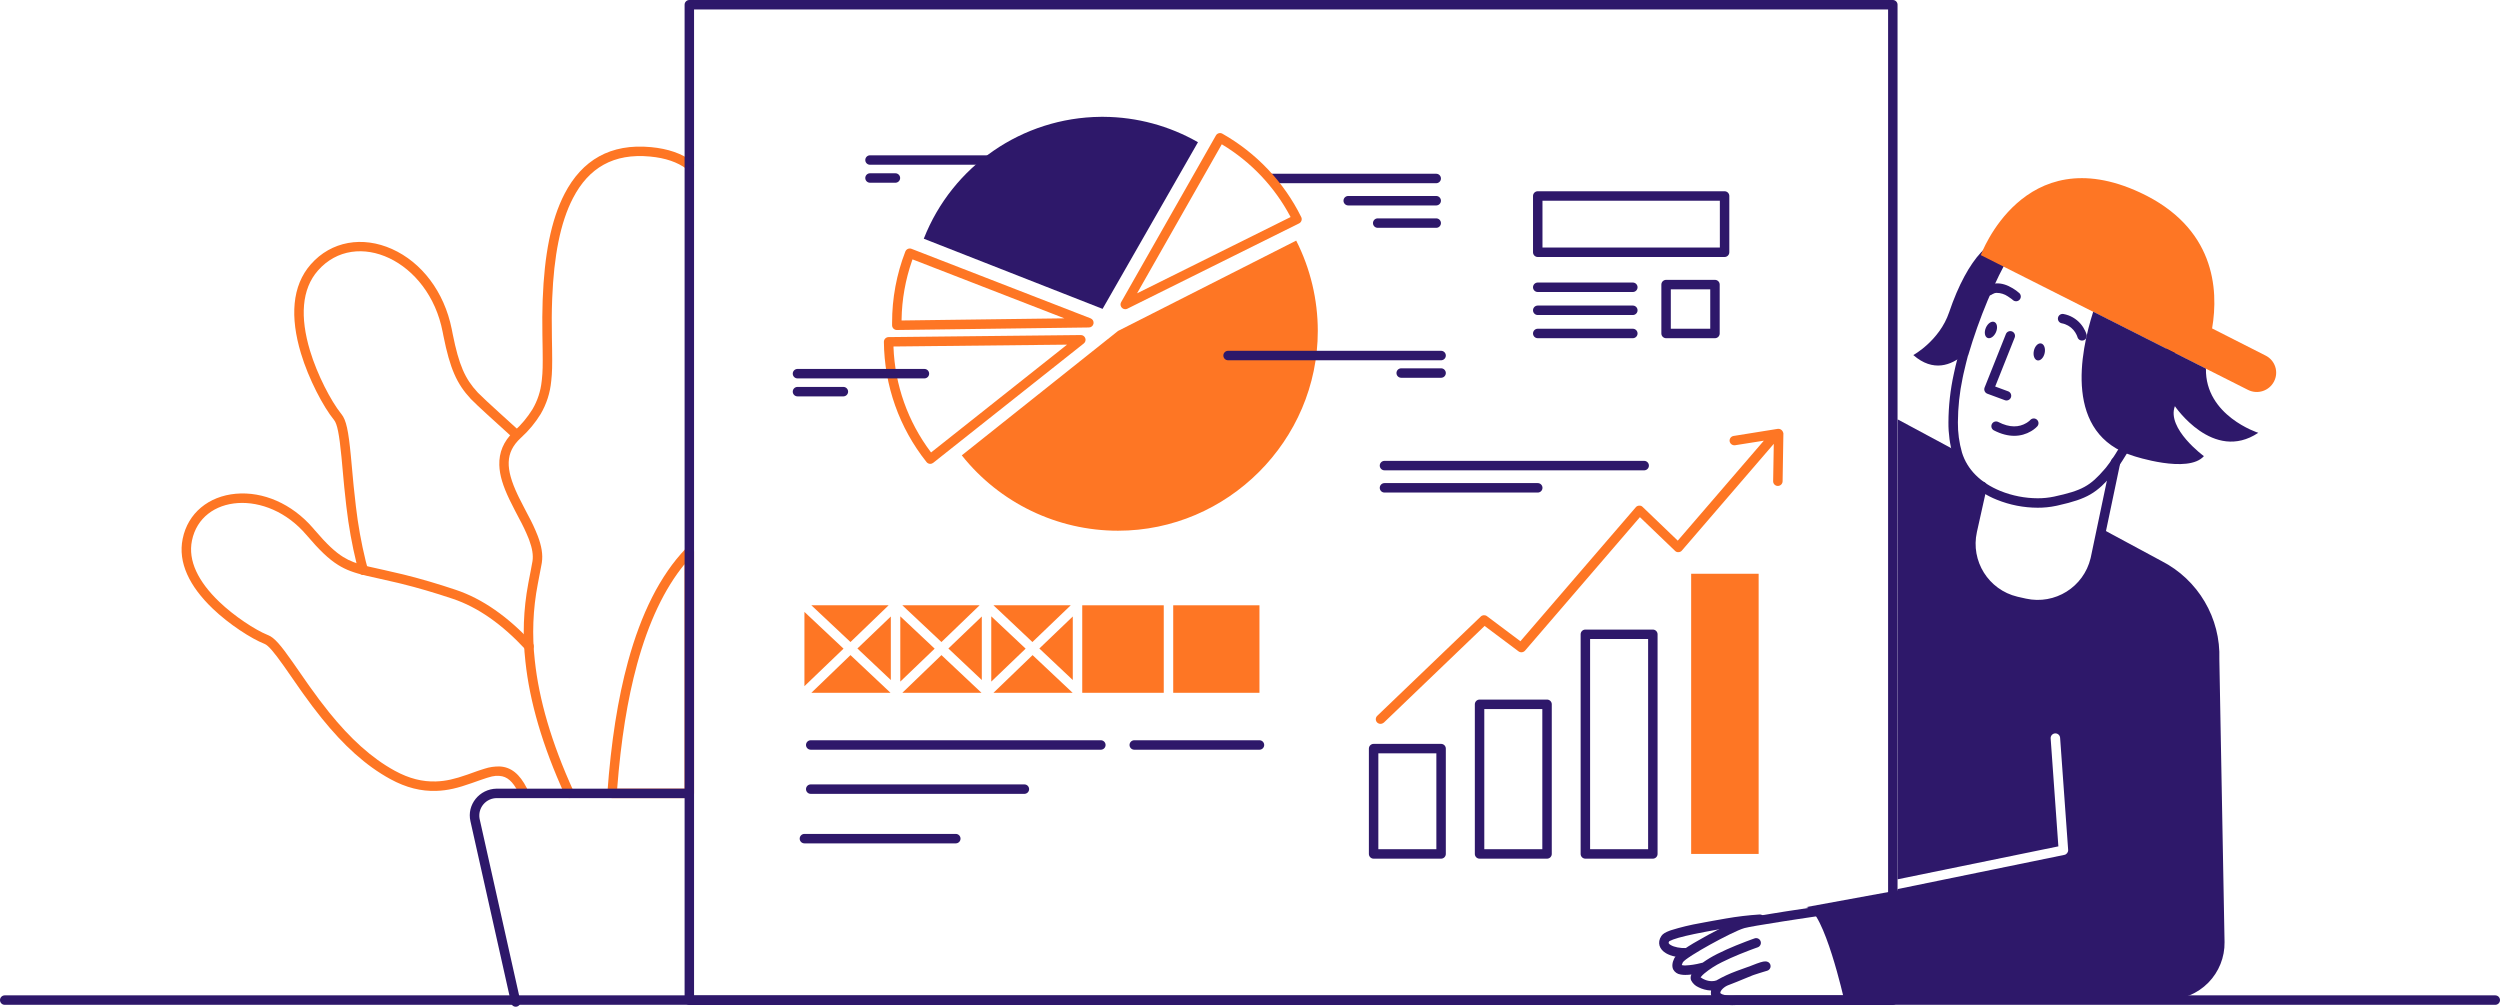
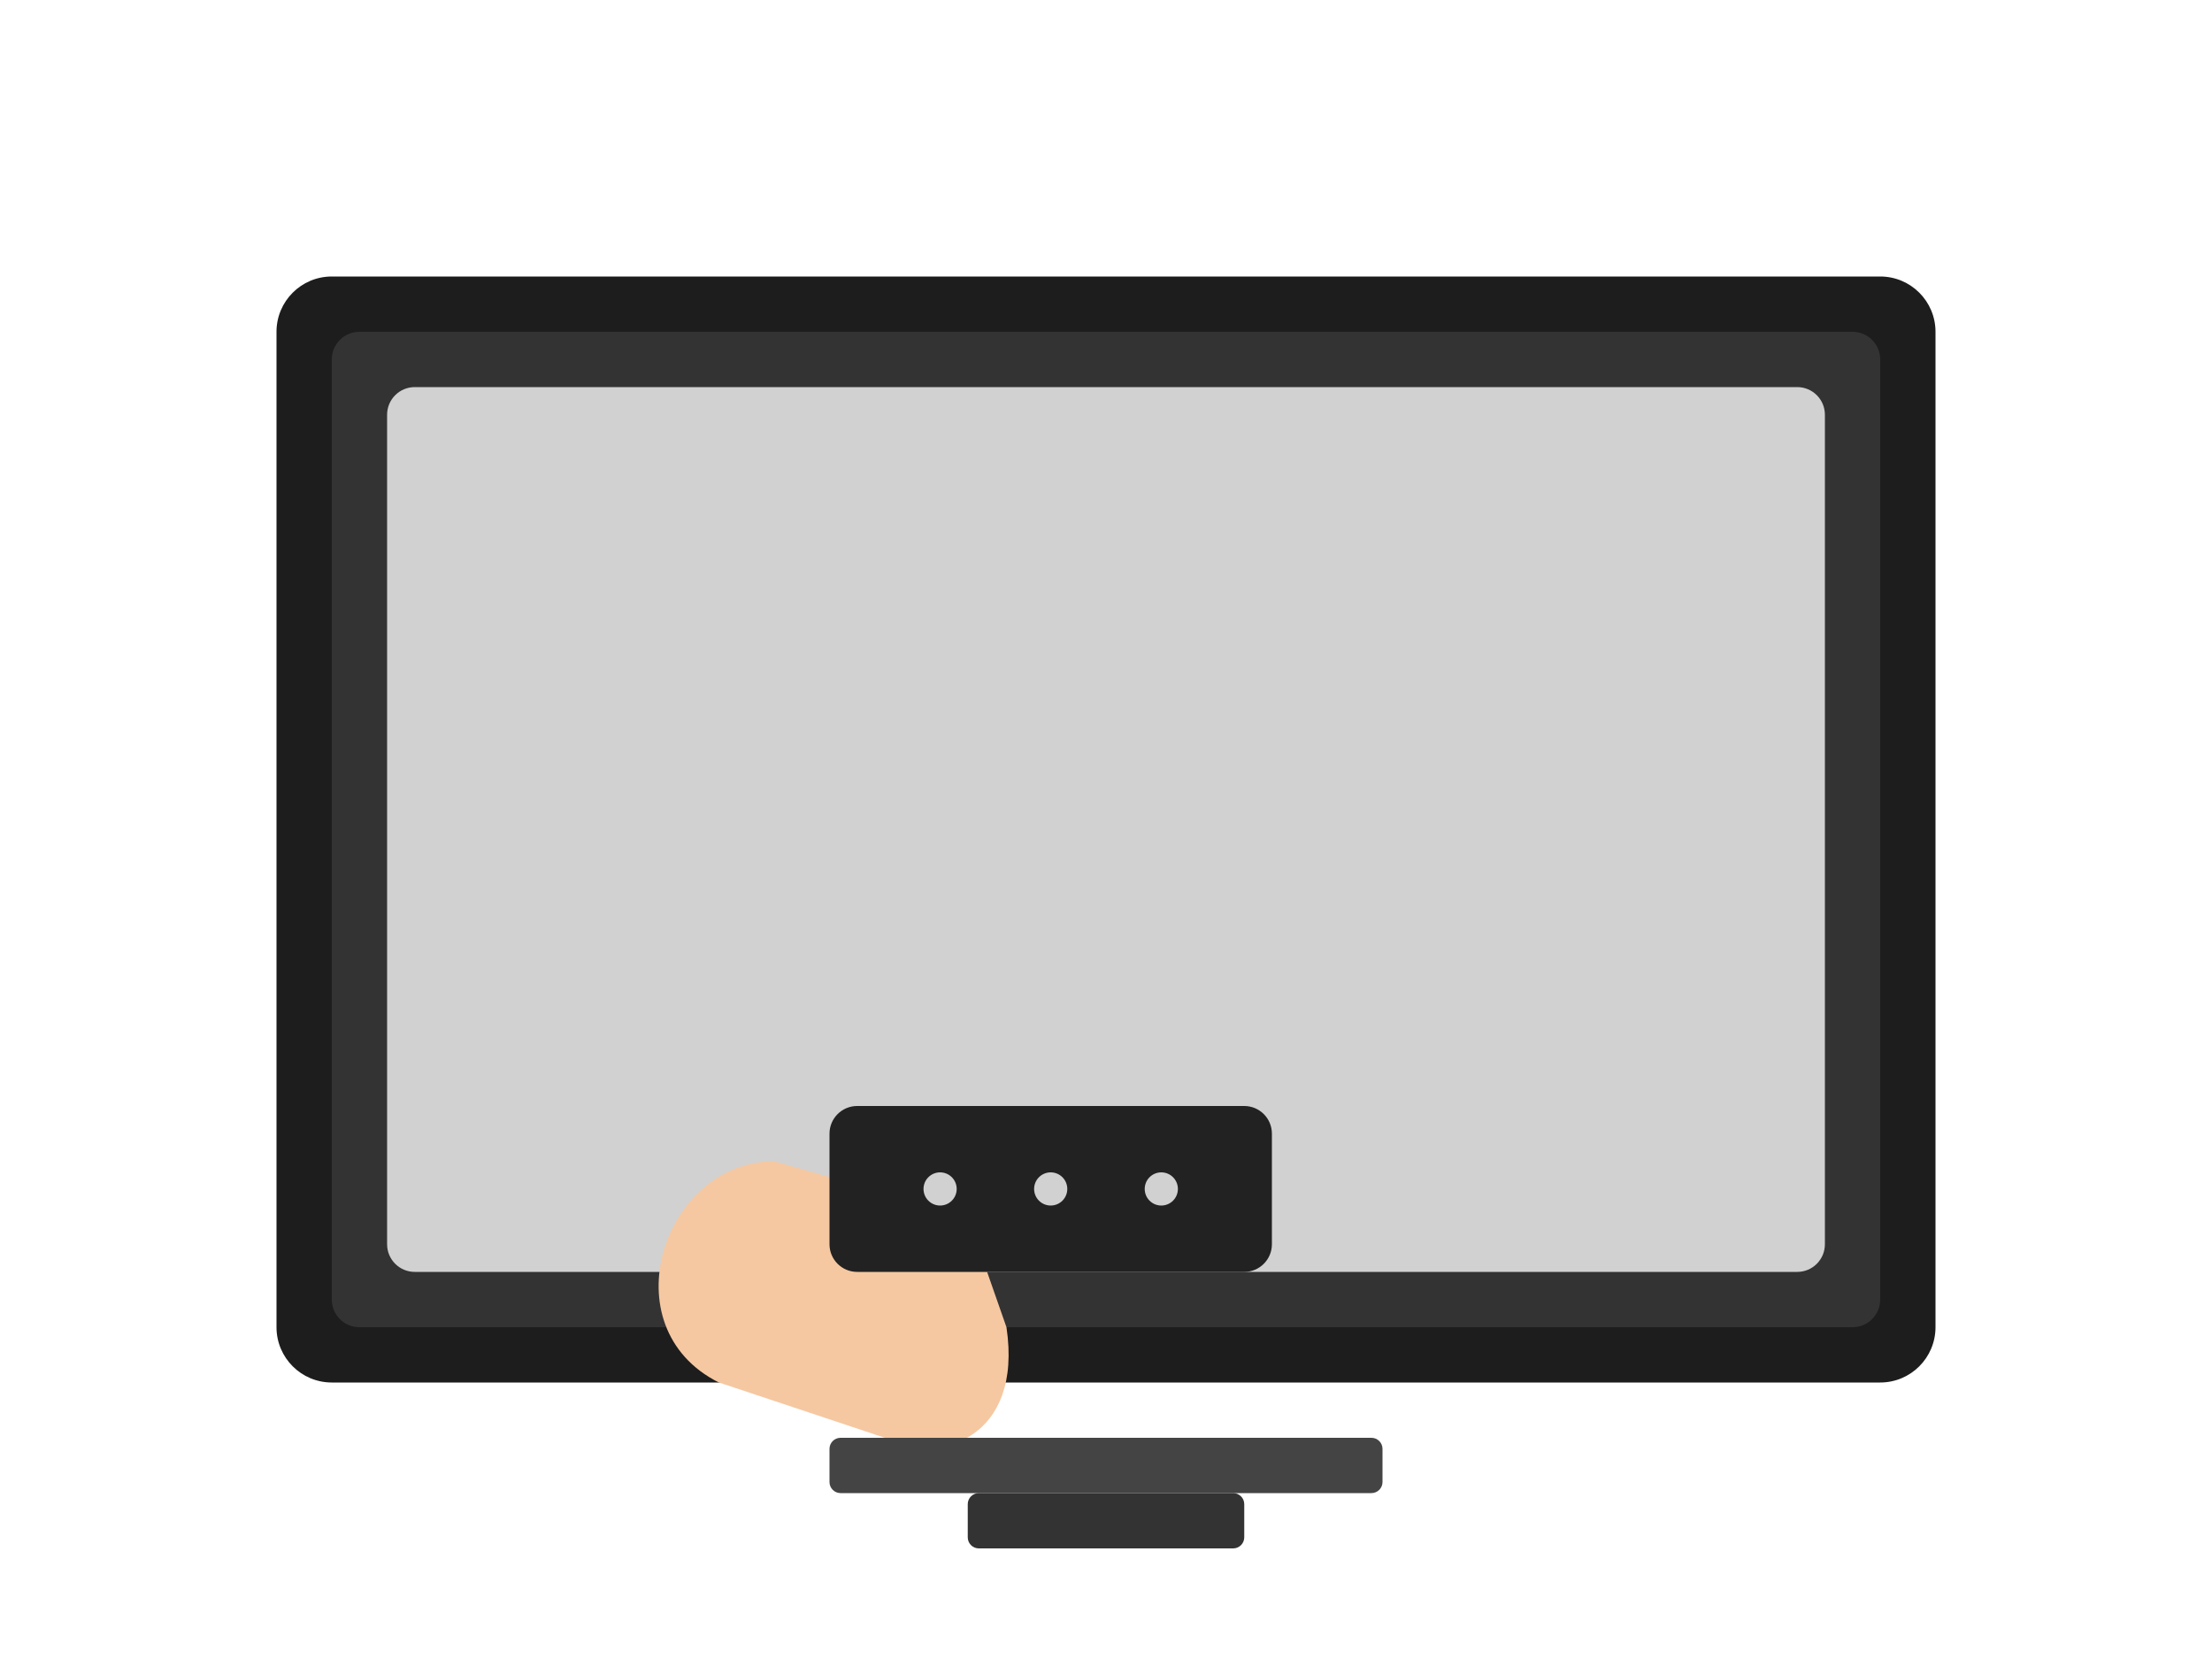
- <svg xmlns="http://www.w3.org/2000/svg" viewBox="0 0 1585.6 638.5">
-   <g id="graphs_and_statistics_outline_II" data-name="graphs and statistics/outline_II" transform="translate(2.6 2.6)">
-     <g id="graphs_and_statistics_outline_II-2" data-name="graphs and statistics/outline_II">
-       <g id="graphs_and_statistics_outline_II-3" data-name="graphs and statistics_outline_II">
-         <g id="flower_1_" transform="translate(115 93)">
-           <g id="leaves_1_">
-             <g id="leaf_IV_1_" transform="translate(72 60)">
-               <path id="Path" d="M10.529,14.177C23.51-.563,43.377-3.859,62.046,4.522,80.732,12.911,95.118,31.493,99.884,55.27l.472,2.411.164.822c3.947,19.6,7.747,28.251,15.8,36.919l.28.3c4.264,4.432,22.753,20.943,25.431,23.452a3,3,0,1,1-4.1,4.378l-2.583-2.357c-6.035-5.469-19.816-17.872-23.284-21.539l-.137-.146c-8.906-9.586-13.139-19.224-17.287-39.818q-.251-1.247-.505-2.565c-8.709-45.49-55.049-66.293-79.1-38.981C4.647,29.933,3.6,47.719,10,68.969c4.613,15.316,13.293,31.91,19.623,39.848l.282.35c3.119,3.835,4.464,10.639,6,26.487l1.477,16.056.314,3.253c.451,4.577.9,8.666,1.394,12.706a282.075,282.075,0,0,0,6.21,34.616q.658,2.617,1.37,5.167a3,3,0,1,1-5.779,1.615q-.734-2.626-1.41-5.319A287.893,287.893,0,0,1,33.134,168.4l-.229-1.893c-.413-3.482-.795-7.042-1.18-10.951l-.4-4.19c-.339-3.644-1.077-11.822-1.225-13.4l-.164-1.722c-1.384-14.24-2.661-20.81-4.679-23.291-6.851-8.4-16.091-25.966-21-42.255C-2.679,47.67-1.514,27.851,10.529,14.177Z" transform="translate(-2.98 -2.159)" fill="#fe7624" />
-             </g>
-             <g id="leaf_II_1_" transform="translate(0 220)">
-               <path id="Path-2" data-name="Path" d="M34.433.191C51.6-1.342,69.878,6.4,83.3,21.906l1.3,1.518c7.505,8.741,12.78,13.7,17.923,16.892,4.256,2.644,8.529,4.225,15.686,5.954l1.029.242c2.6.586,15.466,3.429,20.74,4.721l2.185.542c9.852,2.473,20.012,5.432,31.624,9.321C191,66.833,207.176,78.333,222.537,94.9a3,3,0,1,1-4.4,4.079c-14.726-15.884-30.1-26.809-46.253-32.195-11.891-3.982-22.217-6.971-32.26-9.461l-2.695-.654c-6.355-1.505-18.525-4.187-19.487-4.415-8.109-1.925-13.063-3.723-18.087-6.844C93.381,41.7,87.5,36.1,79.152,26.284,54.177-3.1,12.516.622,6.576,29.946,3.969,42.613,10.529,55.9,23.9,68.726,33.543,77.97,46.645,86.5,54.44,89.691l.392.158c4.013,1.572,7.906,6.125,15.681,17.221l9.01,12.948,1.62,2.3c4.366,6.145,8.33,11.44,12.4,16.482,13.414,16.619,26.887,29.011,41.737,37.111,9.1,4.982,17.588,7.025,26.045,6.749,6.346-.207,11.949-1.534,19.916-4.321l5.895-2.108,1.4-.488c1.333-.457,2.474-.825,3.573-1.147a28.826,28.826,0,0,1,9.735-1.434c7.08.387,12.572,4.711,17.172,13.827a3,3,0,1,1-5.357,2.7c-3.638-7.21-7.3-10.172-11.882-10.522l-.541-.031c-3.041-.146-4.588.161-12.359,2.87l-4.9,1.728c-8.892,3.151-15.167,4.682-22.455,4.92-9.534.311-19.088-1.988-29.119-7.481-15.639-8.53-29.662-21.427-43.528-38.607-3.911-4.845-7.714-9.9-11.843-15.683l-1.848-2.608-9.57-13.747-.945-1.342c-6.163-8.708-9.641-12.733-11.918-13.71l-.113-.046c-8.482-3.35-22.526-12.44-32.887-22.375C5.042,58.956-2.412,43.853.7,28.746,4,12.429,17.211,1.728,34.433.191Z" transform="translate(-2.437 -2.641)" fill="#fe7624" />
-             </g>
-             <path id="Path-3" data-name="Path" d="M41.4,29.935C52.489,8.562,70.505-2.093,96.208.341c10.826,1.012,19.489,4.041,26.114,8.982a3,3,0,1,1-3.587,4.81c-5.686-4.24-13.3-6.9-23.089-7.818C72.462,4.12,56.725,13.426,46.729,32.7c-8.09,15.6-12.083,36.853-13.161,63.38l-.042,1.064c-.3,7.931-.315,14.223-.152,24.33l.125,7.616c.141,10.032.035,14.249-.539,19.418l-.031.273a50.385,50.385,0,0,1-6.7,20.856A68.8,68.8,0,0,1,14.07,184.362l-.594.559c-9.8,9.15-9.6,19.453-1.84,35.9l.78,1.625c.96,1.969,2,4,3.629,7.109l2.349,4.5a111.528,111.528,0,0,1,6,12.879c2.415,6.352,3.36,11.8,2.6,16.844l-.148.9c-.582,3.348-2.239,11.714-2.415,12.67a160.322,160.322,0,0,0-1.89,48.686c2.612,24.435,10.383,51.778,24.617,82.954a3,3,0,1,1-5.458,2.492c-14.494-31.746-22.441-59.711-25.125-84.808a165.812,165.812,0,0,1,1.773-49.4l.27-1.464c.444-2.309,2.144-10.918,2.445-12.918.563-3.741-.144-8.048-2.071-13.274l-.38-1a117.438,117.438,0,0,0-6-12.676l-2.764-5.291c-1.447-2.783-2.4-4.683-3.384-6.733C2.351,215.3.2,208.51.013,201.977-.215,194.028,2.634,187.008,9,180.895l.379-.359a63.962,63.962,0,0,0,11.684-13.96,44.021,44.021,0,0,0,5.819-17.764l.141-1.222c.515-4.755.61-8.865.474-18.507l-.158-9.816c-.118-8.409-.092-14.235.146-21.123l.044-1.227C28.575,69.084,32.708,46.7,41.4,29.935Z" transform="translate(199.071 -2.628)" fill="#fe7624" />
-             <path id="Path-4" data-name="Path" d="M52,159.306H3a3,3,0,0,1-2.993-3.217C2.371,123.569,6.652,96.31,13.094,72.752c2.084-7.62,4.417-14.9,6.935-21.63a189.574,189.574,0,0,1,8.388-19.245,145.007,145.007,0,0,1,9.911-16.763A114.894,114.894,0,0,1,49.834.931,2.952,2.952,0,0,1,51.977,0,2.986,2.986,0,0,1,55,3.006v153.3A3,3,0,0,1,52,159.306Zm-3-148.4-.128.156C36.231,26.5,26.14,47.792,18.881,74.335c-6.125,22.4-10.259,48.192-12.638,78.849l-.009.122H49Z" transform="translate(267.6 251.294)" fill="#fe7624" />
-           </g>
-           <path id="pot_2_" d="M138.353,0a3,3,0,0,1,.176,5.995L138.353,6h-121A11.074,11.074,0,0,0,6.223,19.079L32.081,134.645a3,3,0,0,1-5.812,1.481l-.043-.171L.429,20.672C-1.986,10.165,6.095.2,17.021,0l.332,0Z" transform="translate(180.347 404.6)" fill="#2e186a" />
-         </g>
-         <g id="whiteboard_2_" transform="translate(434)">
-           <path id="shape_15_" d="M766.3,637.4H3a3,3,0,0,1-3-3V3A3,3,0,0,1,3,0H766.3a3,3,0,0,1,3,3V634.4A3,3,0,0,1,766.3,637.4ZM6,6V631.4H763.3V6Z" transform="translate(-2.4 -2.6)" fill="#2e186a" />
-           <g id="graph_5_" transform="translate(434 269)">
-             <path id="Rectangle" d="M45.8,72.8H3a3,3,0,0,1-3-3V3A3,3,0,0,1,3,0H45.8a3,3,0,0,1,3,3V69.8A3,3,0,0,1,45.8,72.8ZM6,6V66.8H42.8V6Z" transform="translate(-2.4 200.2)" fill="#2e186a" />
-             <path id="Rectangle-2" data-name="Rectangle" d="M45.8,100.9H3a3,3,0,0,1-3-3V3A3,3,0,0,1,3,0H45.8a3,3,0,0,1,3,3V97.9A3,3,0,0,1,45.8,100.9ZM6,6V94.9H42.8V6Z" transform="translate(64.8 172.1)" fill="#2e186a" />
-             <path id="Rectangle-3" data-name="Rectangle" d="M45.8,145.3H3a3,3,0,0,1-3-3V3A3,3,0,0,1,3,0H45.8a3,3,0,0,1,3,3V142.3A3,3,0,0,1,45.8,145.3ZM6,6H6V139.3H42.8V6H6Z" transform="translate(131.9 127.7)" fill="#2e186a" />
-             <rect id="Rectangle-4" data-name="Rectangle" width="42.8" height="177.7" transform="translate(202 92.3)" fill="#fe7624" />
-             <path id="arrow_1_" d="M257.313.725a3.1,3.1,0,0,0-2.4-.7l-28,4.5a3.011,3.011,0,0,0-2.5,3.4,3.09,3.09,0,0,0,3.4,2.5l18.3-2.9-54.6,63.4-22.3-21.4a2.651,2.651,0,0,0-2.2-.8,2.814,2.814,0,0,0-2.1,1l-73.2,85-21.2-15.9a3.028,3.028,0,0,0-3.9.2l-65.7,63a2.988,2.988,0,0,0-.1,4.2,3.1,3.1,0,0,0,2.2.9,3.439,3.439,0,0,0,2.1-.8l63.9-61.3,21.5,16.1a3.077,3.077,0,0,0,4.1-.4l72.9-84.7,22.3,21.4a2.651,2.651,0,0,0,2.2.8,2.814,2.814,0,0,0,2.1-1l58.3-67.7-.4,23.7a2.946,2.946,0,0,0,3,3h0a3.009,3.009,0,0,0,3-3l.5-30.3A3.738,3.738,0,0,0,257.313.725Z" transform="translate(1.987 0.375)" fill="#fe7624" />
-           </g>
-           <g id="layout_II_1_" transform="translate(73 381)">
-             <g id="lines_8_" transform="translate(0 88)">
-               <path id="Path-5" data-name="Path" d="M187,0a3,3,0,0,1,.176,5.995L187,6H3A3,3,0,0,1,2.824.005L3,0Z" transform="translate(1.6 -2.1)" fill="#2e186a" />
-               <path id="Path-6" data-name="Path" d="M138.5,0a3,3,0,0,1,.176,5.995L138.5,6H3A3,3,0,0,1,2.824.005L3,0Z" transform="translate(1.6 25.9)" fill="#2e186a" />
-               <path id="Path-7" data-name="Path" d="M99,0a3,3,0,0,1,.176,5.995L99,6H3A3,3,0,0,1,2.824.005L3,0Z" transform="translate(-2.4 57.3)" fill="#2e186a" />
-               <path id="Path-8" data-name="Path" d="M82.4,0a3,3,0,0,1,.176,5.995L82.4,6H3A3,3,0,0,1,2.824.005L3,0Z" transform="translate(206.8 -2.1)" fill="#2e186a" />
-             </g>
-             <g id="oragne_bar">
-               <path id="Path-9" data-name="Path" d="M0,20.3l21.2,20V0Z" transform="translate(91.9 7.4)" fill="#fe7624" />
-               <path id="Path-10" data-name="Path" d="M0,41.4,21.8,20.5,0,0Z" transform="translate(61.4 7.3)" fill="#fe7624" />
-               <path id="Path-11" data-name="Path" d="M49,0H0L24.7,23.3Z" transform="translate(120.5 0.3)" fill="#fe7624" />
-               <path id="Path-12" data-name="Path" d="M24.8,0,0,23.9H50.2Z" transform="translate(62.7 31.9)" fill="#fe7624" />
-               <path id="Path-13" data-name="Path" d="M0,41.4,21.8,20.5,0,0Z" transform="translate(119.1 7.3)" fill="#fe7624" />
-               <path id="Path-14" data-name="Path" d="M0,0V47.1L24.8,23.3Z" transform="translate(0.6 4.5)" fill="#fe7624" />
-               <path id="Path-15" data-name="Path" d="M24.8,0,0,23.9H50.2Z" transform="translate(5 31.9)" fill="#fe7624" />
-               <path id="Path-16" data-name="Path" d="M49,0H0L24.8,23.3Z" transform="translate(5 0.3)" fill="#fe7624" />
-               <path id="Path-17" data-name="Path" d="M21.2,40.3V0L0,20.3Z" transform="translate(149.6 7.4)" fill="#fe7624" />
-               <path id="Path-18" data-name="Path" d="M0,20.3l21.2,20V0Z" transform="translate(34.2 7.4)" fill="#fe7624" />
-               <path id="Path-19" data-name="Path" d="M24.8,0,0,23.9H50.2Z" transform="translate(120.5 31.9)" fill="#fe7624" />
-               <path id="Path-20" data-name="Path" d="M49,0H0L24.8,23.3Z" transform="translate(62.7 0.3)" fill="#fe7624" />
-               <path id="Path-21" data-name="Path" d="M51.7,0H0V55.5H51.7Z" transform="translate(176.8 0.3)" fill="#fe7624" />
-               <path id="Path-22" data-name="Path" d="M54.7,0H0V55.5H54.7Z" transform="translate(234.5 0.3)" fill="#fe7624" />
-               <path id="Path-23" data-name="Path" d="M.4.45c.1.1.1.1.2.1V.45Z" transform="translate(170.2 55.35)" fill="#fe7624" />
-             </g>
-           </g>
-           <g id="layout_3_" transform="translate(538 121)">
-             <path id="Rectangle-5" data-name="Rectangle" d="M34,37H3a3,3,0,0,1-3-3V3A3,3,0,0,1,3,0H34a3,3,0,0,1,3,3V34A3,3,0,0,1,34,37ZM6,6V31H31V6Z" transform="translate(79.1 53.9)" fill="#2e186a" />
-             <path id="Rectangle-6" data-name="Rectangle" d="M121.5,41.7H3a3,3,0,0,1-3-3V3A3,3,0,0,1,3,0H121.5a3,3,0,0,1,3,3V38.7A3,3,0,0,1,121.5,41.7ZM6,6V35.7H118.5V6Z" transform="translate(-2.3 -2.3)" fill="#2e186a" />
-             <path id="Path-24" data-name="Path" d="M63.3,0a3,3,0,0,1,.176,5.995L63.3,6H3A3,3,0,0,1,2.824.005L3,0Z" transform="translate(-2.3 84.9)" fill="#2e186a" />
-             <path id="Path-25" data-name="Path" d="M63.3,0a3,3,0,0,1,.176,5.995L63.3,6H3A3,3,0,0,1,2.824.005L3,0Z" transform="translate(-2.3 70.2)" fill="#2e186a" />
-             <path id="Path-26" data-name="Path" d="M63.3,0a3,3,0,0,1,.176,5.995L63.3,6H3A3,3,0,0,1,2.824.005L3,0Z" transform="translate(-2.3 55.6)" fill="#2e186a" />
-           </g>
-           <g id="lines_7_" transform="translate(441 292)">
-             <path id="Path-27" data-name="Path" d="M167.7,0a3,3,0,0,1,.176,5.995L167.7,6H3A3,3,0,0,1,2.824.005L3,0Z" transform="translate(-2.5 -2.3)" fill="#2e186a" />
-             <path id="Path-28" data-name="Path" d="M100.2,0a3,3,0,0,1,.176,5.995L100.2,6H3A3,3,0,0,1,2.824.005L3,0Z" transform="translate(-2.5 11.8)" fill="#2e186a" />
-           </g>
-           <g id="circle_graph_4_" transform="translate(69 71)">
-             <path id="Path-29" data-name="Path" d="M99.1,57.3,212.1,0a126.927,126.927,0,0,1,13.7,57.3c0,69.5-57.2,126.7-126.7,126.7A126.586,126.586,0,0,1,0,136.2Z" transform="translate(104.4 79)" fill="#fe7624" />
-             <path id="Path-30" data-name="Path" d="M107.7,0a3,3,0,0,1,.176,5.995L107.7,6H3A3,3,0,0,1,2.824.005L3,0Z" transform="translate(297.6 36.6)" fill="#2e186a" />
-             <path id="Path-31" data-name="Path" d="M58.8,0a3,3,0,0,1,.176,5.995L58.8,6H3A3,3,0,0,1,2.824.005L3,0Z" transform="translate(346.5 50.7)" fill="#2e186a" />
-             <path id="Path-32" data-name="Path" d="M40.1,0a3,3,0,0,1,.176,5.995L40.1,6H3A3,3,0,0,1,2.824.005L3,0Z" transform="translate(365.2 64.9)" fill="#2e186a" />
-             <path id="Path-33" data-name="Path" d="M138.1,0a3,3,0,0,1,.176,5.995L138.1,6H3A3,3,0,0,1,2.824.005L3,0Z" transform="translate(270.3 148.9)" fill="#2e186a" />
-             <path id="Path-34" data-name="Path" d="M28.3,0a3,3,0,0,1,.176,5.995L28.3,6H3A3,3,0,0,1,2.824.005L3,0Z" transform="translate(380.1 160)" fill="#2e186a" />
-             <g id="Group" transform="translate(46 27)">
-               <path id="Path-35" data-name="Path" d="M83.5,0a3,3,0,0,1,.176,5.995L83.5,6H3A3,3,0,0,1,2.824.005L3,0Z" transform="translate(-2.8 -2.1)" fill="#2e186a" />
-               <path id="Path-36" data-name="Path" d="M19.1,0a3,3,0,0,1,.176,5.995L19.1,6H3A3,3,0,0,1,2.824.005L3,0Z" transform="translate(-2.8 9.3)" fill="#2e186a" />
-             </g>
-             <path id="Path-37" data-name="Path" d="M29.4,81.7h0a2.986,2.986,0,0,1-2.35-1.133A124.147,124.147,0,0,1,0,4.332,3,3,0,0,1,2.968,1.3L124.868,0h.036a2.963,2.963,0,0,1,2.83,2.015,2.934,2.934,0,0,1-.97,3.337l-95.5,75.7A2.968,2.968,0,0,1,29.4,81.7ZM116.169,6.092,6.07,7.267l.016.444a117.947,117.947,0,0,0,23.6,66.447l.233.307Z" transform="translate(55 138.9)" fill="#fe7624" />
-             <path id="Path-38" data-name="Path" d="M3,51.7a3,3,0,0,1-3-3V47.1A124.721,124.721,0,0,1,8.4,1.919,3.018,3.018,0,0,1,11.2,0a2.988,2.988,0,0,1,1.085.2l113.6,44.1a3,3,0,0,1-1.047,5.8L3.039,51.7ZM12.949,6.9l-.327.924A118.84,118.84,0,0,0,6.017,45.067l-.007.593,103.3-1.357Z" transform="translate(60.2 83.999)" fill="#fe7624" />
-             <path id="Path-39" data-name="Path" d="M3,111.715A3.03,3.03,0,0,1,.4,110.186a2.911,2.911,0,0,1,0-2.968l60.1-105.7A3,3,0,0,1,64.594.391a124.111,124.111,0,0,1,29,22.711,123.093,123.093,0,0,1,21.013,30.172,3.005,3.005,0,0,1-1.356,4.013l-108.9,54.1A3.021,3.021,0,0,1,3,111.715ZM64.222,7.121,10.477,101.643l97.389-48.382-.189-.359a117.828,117.828,0,0,0-43.1-45.568Z" transform="translate(205.085 10.799)" fill="#fe7624" />
-             <path id="Path-40" data-name="Path" d="M173.9,16.1A121.894,121.894,0,0,0,114.2,0h-2A121.762,121.762,0,0,0,0,77.3l113.4,44.5Z" transform="translate(80.3 0.5)" fill="#2e186a" />
-             <path id="Path-41" data-name="Path" d="M83.5,0a3,3,0,0,1,.176,5.995L83.5,6H3A3,3,0,0,1,2.824.005L3,0Z" transform="translate(-2.8 160.4)" fill="#2e186a" />
-             <path id="Path-42" data-name="Path" d="M32.1,0a3,3,0,0,1,.176,5.995L32.1,6H3A3,3,0,0,1,2.824.005L3,0Z" transform="translate(-2.8 171.8)" fill="#2e186a" />
-           </g>
-         </g>
-         <g id="man_7_" transform="translate(1052 110)">
-           <g id="hand_II_7_" transform="translate(0 463)">
-             <path id="Path-43" data-name="Path" d="M63.732.006a3,3,0,0,1,.374,5.988A188.984,188.984,0,0,0,44.926,8.2l-8.46,1.486-3.665.661c-.927.17-1.82.335-2.69.5l-1.291.244c-9.329,1.775-16.028,3.342-19.927,4.78A15.449,15.449,0,0,0,6.77,16.8c-.121.068-.224.131-.306.186l-.119.084c-.586.946-.407,1.444.921,2.254l.172.1c2.148,1.263,5.839,2.008,9.676,1.875a3,3,0,1,1,.207,6c-4.894.169-9.692-.8-12.924-2.7C.115,22.08-1.36,17.848,1.412,13.653c.941-1.432,2.674-2.406,5.4-3.413l.619-.222A147.572,147.572,0,0,1,26.369,5.449L29,4.948c1.539-.289,3.143-.583,4.883-.9L42.4,2.545A194.988,194.988,0,0,1,63.732.006Z" transform="translate(-2.319 4.4)" fill="#2e186a" />
-             <path id="Path-44" data-name="Path" d="M37.843,64.487c-4.187,0-7.469-.641-9.756-1.906a6.488,6.488,0,0,1-3.66-5.665l-.005-.24a7.115,7.115,0,0,1,.109-1.283l.033-.175-.284-.012A19.194,19.194,0,0,1,16.451,53.1a9.379,9.379,0,0,1-4.606-4.454l-.069-.194a4.6,4.6,0,0,1,.282-3.316l.032-.074-.2.026a30.727,30.727,0,0,1-3.679.25A15.41,15.41,0,0,1,5.354,45.1L5.1,45.045A6.2,6.2,0,0,1,.537,41.86c-.9-1.876-.655-4.39.69-7.079,1.4-2.865,7.819-7.353,20.192-14.125l1.86-1.01c8.507-4.577,16.819-8.528,20.215-9.608l.59-.176C46.851,9.09,55.754,7.545,71.3,5.139l3.322-.511c4.2-.643,8.7-1.323,13.4-2.021L99.971.846,105.6.031a3,3,0,0,1,3.3,2.094l.047.171,14.1,58.4a3,3,0,0,1-2.741,3.7l-.175.005h-79.5l-.342.02C39.442,64.464,38.622,64.487,37.843,64.487ZM58.91,36.754a4.777,4.777,0,0,1,.991.1l.085.019a3,3,0,0,1,.158,5.81l-.87.254-1.6.481c-.8.243-1.526.469-2.233.691l-.592.187c-.924.294-1.817.583-2.652.859L51.17,45.5l-3.256,1.324L41.03,49.654c-2.079.846-3.417,1.372-4.769,1.876l-.537.2c-2.951,1.047-5.314,3.535-5.3,4.9,0,.288.2.563,1.135.971a16.482,16.482,0,0,0,6.149.9c.687,0,1.418-.02,2.175-.06l.454-.026.186-.006H116.31L103.746,6.36,96.788,7.375,88.906,8.541c-3.577.533-6.73,1.006-9.639,1.448L69.92,11.426c-13.461,2.1-21.822,3.553-24.178,4.2l-.2.057C41.6,16.813,31.832,21.747,23.9,26.138c-7.446,4.123-16.444,9.558-17.3,11.3a7.23,7.23,0,0,0-.56,1.414l-.034.154L6,39.082l.155.047.215.052A8.883,8.883,0,0,0,8.2,39.34a47.587,47.587,0,0,0,9.872-1.508l1.17-.279.054-.04a69.667,69.667,0,0,1,8.969-5.383l.409-.208c1.768-.892,3.735-1.823,5.847-2.767,3.66-1.636,7.734-3.307,12.109-4.969l1.21-.456c.57-.213,1.145-.426,1.711-.634l1.372-.5,1.222-.433a3,3,0,0,1,2.128,5.608l-1.623.581-1.038.376c-.952.349-1.912.707-2.853,1.065-4.269,1.622-8.236,3.249-11.79,4.838-2.031.908-3.912,1.8-5.591,2.646a56.272,56.272,0,0,0-11.135,7.161A17.141,17.141,0,0,0,18.03,46.68l-.12.158.185.145a11.582,11.582,0,0,0,2.741,1.48,11.723,11.723,0,0,0,4.2.825,8.749,8.749,0,0,0,2.89-.471L28,48.792l.254-.154A82.418,82.418,0,0,1,40.379,43l.653-.252c2.045-.783,4.257-1.584,6.574-2.38l1.422-.482,1.39-.556C55.268,37.4,57.411,36.754,58.91,36.754Z" transform="translate(6.078 -2.6)" fill="#2e186a" />
-           </g>
-           <path id="body_5_" d="M262,152.2a67.417,67.417,0,0,0-36.7-62.4L187.6,69.5l-4.1,18.6a37.5,37.5,0,0,1-44.7,28.5l-4.9-1.1a37.5,37.5,0,0,1-28.5-44.7l6.3-28.3c-7.2-5-12.9-11.8-15.6-20.6-.2-.6-.3-1.2-.5-1.7L58,0l-.1,291.7,102-20.9L155,202.3a3.007,3.007,0,0,1,6-.4l5.1,71.1a3.042,3.042,0,0,1-2.4,3.2L57.9,297.9v.8L0,309.3C11.4,311.5,24,368,24,368H229.4a35.94,35.94,0,0,0,35.9-36.5Z" transform="translate(91 153.4)" fill="#2e186a" />
-           <g id="head_10_" transform="translate(158)">
-             <path id="neck_5_" d="M91.865,2.385a3,3,0,0,1,5.9,1.059l-.031.174L84.93,64.653A40.5,40.5,0,0,1,37.3,95.568l-.654-.14-4.9-1.1A40.5,40.5,0,0,1,.833,46.7l.14-.654,6.3-28.3a3,3,0,0,1,5.89,1.131l-.033.173-6.3,28.3A34.495,34.495,0,0,0,32.5,88.345l.556.129,4.9,1.1A34.487,34.487,0,0,0,78.937,63.94l.128-.555Z" transform="translate(34.399 177.499)" fill="#2e186a" />
-             <path id="face_11_" d="M56.557,185.853h0A69.543,69.543,0,0,1,30.739,180.8a53.259,53.259,0,0,1-17.63-11.385,40.344,40.344,0,0,1-10.252-16.8A73.117,73.117,0,0,1,0,131.725a146.844,146.844,0,0,1,3.372-30.606c.69-3.321,1.469-6.612,2.315-9.783.1-.366.186-.69.268-.99l.256-.919.243-.853.269-.915V87.65l.018-.063A340.691,340.691,0,0,1,19.008,52.819,267.358,267.358,0,0,1,34.681,20.93l.662-1.125.28-.466A39.781,39.781,0,0,1,50.551,4.647,40.628,40.628,0,0,1,70.163,0a57.14,57.14,0,0,1,5.976.324A75.666,75.666,0,0,1,94.607,4.855a87.037,87.037,0,0,1,9.3,4.094l1.02.535a93.02,93.02,0,0,1,18.09,12.358,68.717,68.717,0,0,1,12.549,14.6A62.035,62.035,0,0,1,142.913,53a70.011,70.011,0,0,1,2.473,18.211,87.265,87.265,0,0,1-3.908,25.969c-.86,2.838-1.835,5.585-2.9,8.167-.744,1.806-1.3,2.991-1.642,3.668l-.159.316-2.746,5.17q-.57,1.065-1.177,2.194l-1.806,3.347c-3.444,6.357-6.751,12.327-9.83,17.743-.436.765-.792,1.388-1.12,1.959l-1.444,2.51c-6.535,11.288-11.194,18.524-14.244,22.122l-.327.384c-4.593,5.385-8.763,9.609-14.19,12.72-4.809,2.757-10.728,4.763-20.43,6.922l-1.205.265A55.276,55.276,0,0,1,56.557,185.853ZM12.413,89.25h0c-.541,2.085-1.978,7.624-2.937,12.023l-.167.783-.3,1.442A139.4,139.4,0,0,0,6,131.683a67.19,67.19,0,0,0,2.588,19.165c3.331,10.793,11.775,19.229,24.418,24.395a63.712,63.712,0,0,0,23.55,4.611A49.272,49.272,0,0,0,66.986,178.8c17.733-3.855,22.854-6.649,32.233-17.586l.774-.911c2.845-3.423,7.493-10.708,13.813-21.654l1.089-1.893L116,134.815c3.326-5.848,6.943-12.389,10.749-19.443l.413-.768c.827-1.534,1.606-2.988,2.316-4.32l1.857-3.5.3-.6c.066-.134.144-.3.231-.484l.342-.743c.177-.4.335-.754.481-1.1l.338-.8c.991-2.406,1.9-4.97,2.7-7.623a81.282,81.282,0,0,0,3.65-24.181c-.193-24.441-12.735-43.442-37.277-56.477a79.941,79.941,0,0,0-9.607-4.3A69.663,69.663,0,0,0,75.508,6.291,51.181,51.181,0,0,0,70.157,6C57.119,6,47.143,11.673,40.5,22.863l-.645,1.1C29.237,42.168,19.521,65.365,12.5,89.277l-.089-.027Z" transform="translate(23.176 23.568)" fill="#2e186a" />
-             <path id="hair_II_1_" d="M31.9,72.041c5.9-20,15.3-45.3,28.3-67.1a28.965,28.965,0,0,1,1.9-2.9c-10.5-8.2-27.6,8.7-39.4,43.6-6.1,18-22.7,27.1-22.7,27.1,12.7,11.1,24.2,6.3,31.7,0C31.8,72.341,31.8,72.041,31.9,72.041Z" transform="translate(0.9 39.859)" fill="#2e186a" />
-             <path id="nose_9_" d="M13.714,1.891a3,3,0,0,1,5.635,2.054l-.06.166L6.926,35.152l8.214,3.035a3,3,0,0,1,1.831,3.687l-.056.167a3,3,0,0,1-3.687,1.831l-.167-.056-11.1-4.1A3,3,0,0,1,.152,35.959l.061-.169Z" transform="translate(45.899 97.399)" fill="#2e186a" />
-             <ellipse id="eye_II_13_" cx="5.5" cy="3.5" rx="5.5" ry="3.5" transform="matrix(0.394, -0.919, 0.919, 0.394, 44.745, 100.343)" fill="#2e186a" />
-             <ellipse id="eye_13_" cx="5.5" cy="3.5" rx="5.5" ry="3.5" transform="translate(76.18 115.216) rotate(-77.555)" fill="#2e186a" />
-             <path id="brow_II_9_" d="M.059,2.412A3,3,0,0,1,3.589.059,18.8,18.8,0,0,1,14.422,6.3a19.534,19.534,0,0,1,2.937,4.587,14.326,14.326,0,0,1,.846,2.265,3,3,0,0,1-5.76,1.671l-.091-.314a10.451,10.451,0,0,0-.448-1.121A13.577,13.577,0,0,0,9.87,10.207,12.819,12.819,0,0,0,2.412,5.942,3,3,0,0,1,.059,2.412Z" transform="translate(92.599 86.499)" fill="#2e186a" />
-             <path id="brow_9_" d="M7.334.035c3.589-.262,7.206.951,10.734,3.084a27.078,27.078,0,0,1,4.161,3.043,3,3,0,0,1-4.058,4.419l-.125-.111c-.153-.133-.391-.331-.7-.576a24.142,24.142,0,0,0-2.377-1.641A12.807,12.807,0,0,0,7.772,6.019,5.767,5.767,0,0,0,5,6.938l-.254.173A3,3,0,0,1,1.253,2.233,11.775,11.775,0,0,1,7.334.035Z" transform="translate(45.9 67.128)" fill="#2e186a" />
-             <path id="cap_5_" d="M180.6,112.51l-33.9-17.2c4.3-25.2,1.6-64.2-45.7-86.2C27-25.29,0,48.81,0,48.81l169.5,85.5a12.31,12.31,0,0,0,16.5-5.4A12.111,12.111,0,0,0,180.6,112.51Z" transform="translate(43.7 0.39)" fill="#fe7624" />
-             <path id="mouth_9_" d="M28.879.745a3,3,0,0,1,.276,4.234,11.962,11.962,0,0,1-1.092,1.06,19.208,19.208,0,0,1-2.823,2.03c-6.363,3.774-14.4,4.254-23.616-.5A3,3,0,0,1,4.377,2.234c7.312,3.776,13.163,3.426,17.8.674a13.235,13.235,0,0,0,1.941-1.392l.246-.222.279-.274A3,3,0,0,1,28.879.745Z" transform="translate(50.399 152.8)" fill="#2e186a" />
-             <path id="hair_9_" d="M78.861,36.1,7.361,0c-8.3,25.9-18.7,77.8,25.6,91.5,0,0,34.6,11.5,44.6.1,0,0-23.8-17.4-18.4-31.7,0,0,24.3,36,52.9,16.9C111.961,76.8,78.261,66,78.861,36.1Z" transform="translate(107.639 85.1)" fill="#2e186a" />
-           </g>
-         </g>
-         <path id="line_8_" d="M1582.6,0a3,3,0,0,1,.176,5.995L1582.6,6H3A3,3,0,0,1,2.824.005L3,0Z" transform="translate(-2.6 628.7)" fill="#2e186a" />
-       </g>
-     </g>
-   </g>
+ <svg xmlns="http://www.w3.org/2000/svg" viewBox="0 0 400 300" width="400" height="300">
+   <rect x="50" y="50" width="300" height="200" rx="10" ry="10" fill="#1d1d1d" />
+   <rect x="60" y="60" width="280" height="180" rx="5" ry="5" fill="#333" />
+   <rect x="70" y="70" width="260" height="160" rx="5" ry="5" fill="#d1d1d1" />
+   <path d="M140 210 C120 210, 110 240, 130 250 L160 260 C170 265, 185 260, 182 240 L175 220 Z" fill="#f5c8a1" />
+   <rect x="150" y="200" width="80" height="30" rx="5" ry="5" fill="#222" />
+   <circle cx="170" cy="215" r="3" fill="#d1d1d1" />
+   <circle cx="190" cy="215" r="3" fill="#d1d1d1" />
+   <circle cx="210" cy="215" r="3" fill="#d1d1d1" />
+   <rect x="150" y="260" width="100" height="10" fill="#444" rx="2" ry="2" />
+   <rect x="175" y="270" width="50" height="10" fill="#333" rx="2" ry="2" />
</svg>
